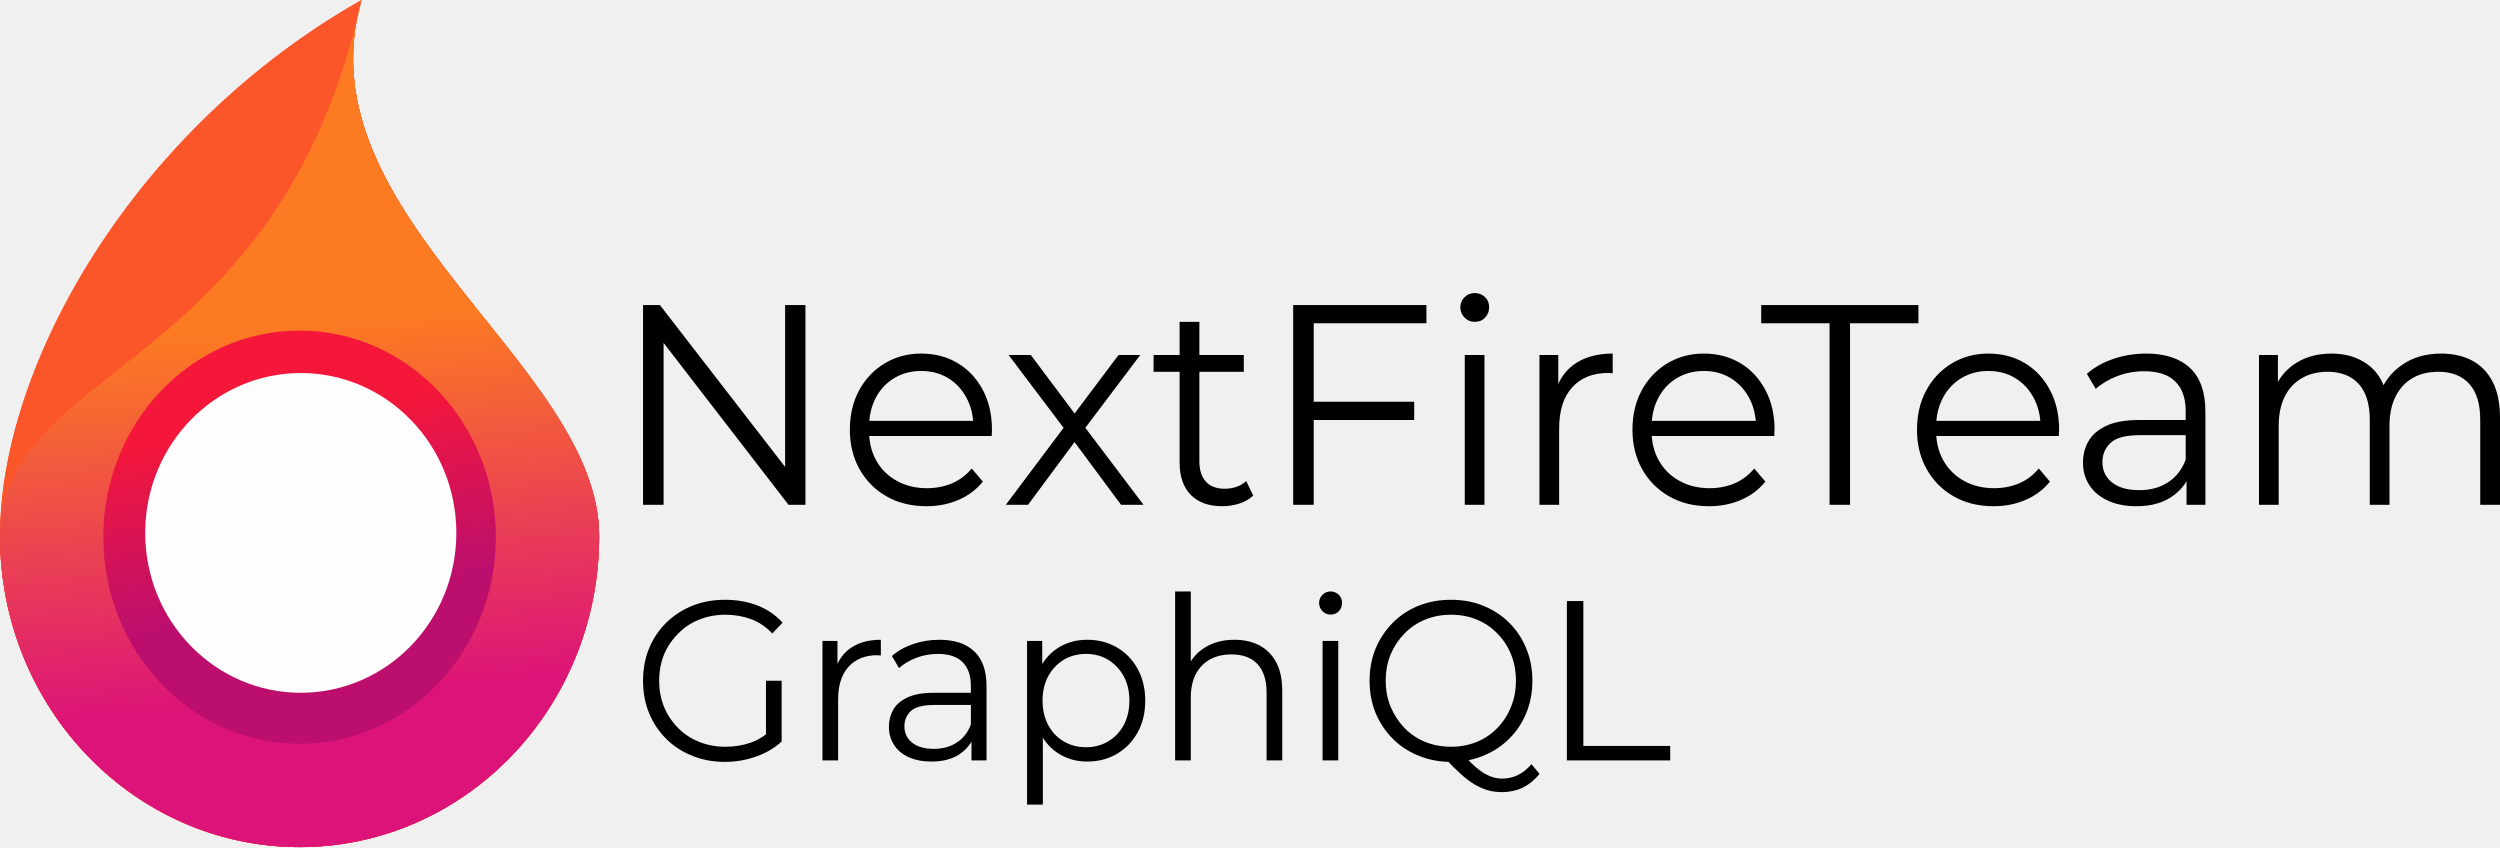
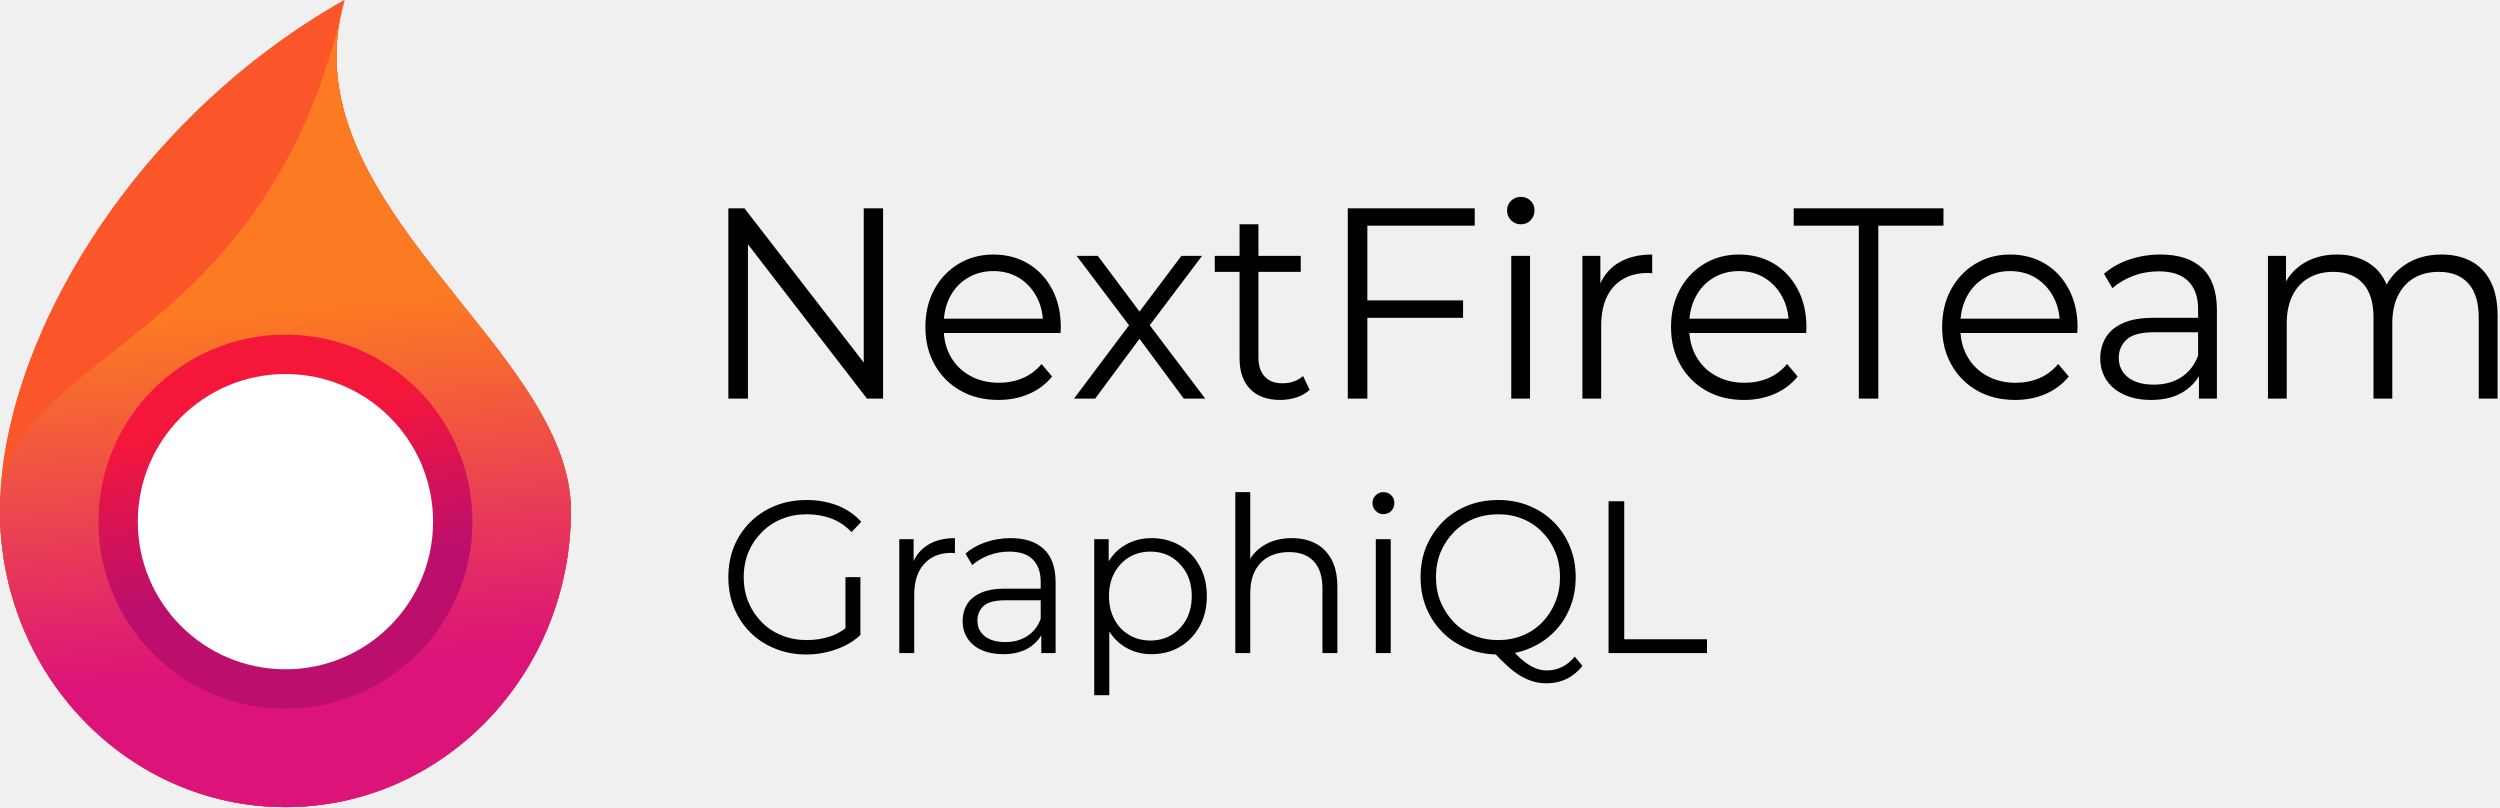
- <svg xmlns="http://www.w3.org/2000/svg" width="121" height="41" viewBox="0 0 121 41" fill="none">
-   <g clip-path="url(#clip0_209_48)">
-     <path d="M35.074 36.875C34.502 36.875 33.977 36.775 33.497 36.576C33.012 36.382 32.593 36.109 32.241 35.757C31.888 35.406 31.613 34.991 31.414 34.514C31.22 34.036 31.123 33.514 31.123 32.948C31.123 32.381 31.22 31.859 31.414 31.382C31.613 30.904 31.891 30.49 32.248 30.138C32.606 29.787 33.024 29.514 33.504 29.32C33.989 29.126 34.518 29.029 35.089 29.029C35.661 29.029 36.184 29.121 36.659 29.304C37.134 29.488 37.54 29.766 37.877 30.138L37.379 30.658C37.068 30.332 36.723 30.102 36.345 29.965C35.962 29.824 35.554 29.753 35.12 29.753C34.656 29.753 34.229 29.831 33.841 29.989C33.448 30.146 33.109 30.372 32.823 30.666C32.532 30.954 32.304 31.29 32.141 31.673C31.983 32.061 31.904 32.486 31.904 32.948C31.904 33.404 31.983 33.827 32.141 34.215C32.304 34.603 32.532 34.944 32.823 35.238C33.109 35.526 33.448 35.749 33.841 35.907C34.229 36.064 34.653 36.143 35.112 36.143C35.541 36.143 35.947 36.077 36.33 35.946C36.708 35.815 37.057 35.592 37.379 35.277L37.831 35.891C37.474 36.216 37.055 36.46 36.575 36.623C36.1 36.791 35.6 36.875 35.074 36.875ZM37.831 35.891L37.073 35.789V32.948H37.831V35.891ZM40.565 36.804H39.807V31.02H40.534V32.594L40.458 32.318C40.616 31.878 40.881 31.542 41.254 31.311C41.627 31.08 42.086 30.965 42.633 30.965V31.728C42.607 31.728 42.579 31.725 42.548 31.72C42.523 31.715 42.495 31.712 42.464 31.712C41.872 31.712 41.407 31.899 41.07 32.271C40.733 32.644 40.565 33.171 40.565 33.853V36.804ZM47.748 36.804H47.02V35.529L46.99 35.317V33.184C46.99 32.691 46.855 32.31 46.584 32.043C46.319 31.78 45.92 31.649 45.389 31.649C45.027 31.649 44.68 31.712 44.348 31.838C44.021 31.964 43.743 32.129 43.513 32.334L43.169 31.752C43.455 31.5 43.799 31.306 44.202 31.169C44.601 31.033 45.022 30.965 45.466 30.965C46.196 30.965 46.758 31.151 47.151 31.523C47.549 31.896 47.748 32.46 47.748 33.215V36.804ZM45.083 36.859C44.659 36.859 44.292 36.788 43.98 36.647C43.669 36.505 43.431 36.306 43.268 36.048C43.105 35.797 43.023 35.505 43.023 35.175C43.023 34.876 43.092 34.603 43.23 34.356C43.368 34.11 43.597 33.91 43.919 33.758C44.236 33.606 44.662 33.53 45.198 33.53H47.135V34.12H45.221C44.675 34.12 44.297 34.218 44.087 34.412C43.878 34.611 43.774 34.858 43.774 35.151C43.774 35.482 43.899 35.747 44.149 35.946C44.399 36.145 44.749 36.245 45.198 36.245C45.627 36.245 45.997 36.143 46.308 35.938C46.62 35.739 46.847 35.448 46.99 35.065L47.158 35.608C47.015 35.986 46.768 36.29 46.416 36.521C46.063 36.746 45.619 36.859 45.083 36.859ZM52.618 36.859C52.133 36.859 51.694 36.744 51.301 36.513C50.908 36.282 50.594 35.949 50.359 35.513C50.13 35.073 50.015 34.538 50.015 33.908C50.015 33.278 50.127 32.743 50.352 32.303C50.581 31.867 50.893 31.537 51.286 31.311C51.679 31.08 52.123 30.965 52.618 30.965C53.154 30.965 53.634 31.088 54.058 31.335C54.482 31.581 54.816 31.927 55.061 32.373C55.306 32.814 55.429 33.326 55.429 33.908C55.429 34.495 55.306 35.01 55.061 35.45C54.816 35.891 54.482 36.237 54.058 36.489C53.634 36.736 53.154 36.859 52.618 36.859ZM50.474 38.944H49.709V31.02H50.444V32.759L50.367 33.916L50.474 35.088V38.944ZM52.565 36.166C52.963 36.166 53.321 36.072 53.637 35.883C53.948 35.7 54.199 35.437 54.388 35.096C54.571 34.75 54.663 34.354 54.663 33.908C54.663 33.462 54.571 33.069 54.388 32.727C54.199 32.392 53.948 32.127 53.637 31.933C53.321 31.744 52.963 31.649 52.565 31.649C52.162 31.649 51.802 31.744 51.485 31.933C51.169 32.127 50.918 32.392 50.735 32.727C50.551 33.069 50.459 33.462 50.459 33.908C50.459 34.354 50.551 34.75 50.735 35.096C50.918 35.437 51.169 35.7 51.485 35.883C51.802 36.072 52.162 36.166 52.565 36.166ZM59.748 30.965C60.202 30.965 60.603 31.054 60.95 31.232C61.297 31.416 61.571 31.691 61.77 32.059C61.964 32.426 62.061 32.888 62.061 33.444V36.804H61.303V33.522C61.303 32.914 61.154 32.452 60.858 32.137C60.562 31.828 60.146 31.673 59.61 31.673C59.207 31.673 58.857 31.754 58.561 31.917C58.265 32.085 58.035 32.324 57.872 32.633C57.714 32.948 57.634 33.326 57.634 33.766V36.804H56.876V28.627H57.634V32.609L57.481 32.31C57.66 31.891 57.946 31.563 58.339 31.327C58.732 31.085 59.202 30.965 59.748 30.965ZM64.772 36.804H64.013V31.02H64.772V36.804ZM64.396 29.745C64.243 29.745 64.113 29.69 64.006 29.58C63.899 29.47 63.845 29.336 63.845 29.178C63.845 29.026 63.899 28.898 64.006 28.793C64.113 28.683 64.243 28.627 64.396 28.627C64.555 28.627 64.687 28.68 64.795 28.785C64.902 28.89 64.955 29.018 64.955 29.17C64.955 29.333 64.904 29.47 64.802 29.58C64.7 29.69 64.565 29.745 64.396 29.745ZM70.232 36.875C69.665 36.875 69.142 36.775 68.662 36.576C68.177 36.382 67.758 36.106 67.406 35.749C67.054 35.398 66.778 34.983 66.579 34.506C66.385 34.034 66.288 33.514 66.288 32.948C66.288 32.381 66.385 31.862 66.579 31.39C66.778 30.918 67.054 30.503 67.406 30.146C67.758 29.79 68.174 29.514 68.654 29.32C69.134 29.126 69.66 29.029 70.232 29.029C70.798 29.029 71.319 29.126 71.794 29.32C72.274 29.514 72.69 29.787 73.042 30.138C73.4 30.49 73.675 30.904 73.869 31.382C74.068 31.859 74.168 32.381 74.168 32.948C74.168 33.514 74.068 34.036 73.869 34.514C73.675 34.991 73.4 35.406 73.042 35.757C72.69 36.109 72.274 36.382 71.794 36.576C71.319 36.775 70.798 36.875 70.232 36.875ZM72.69 38.339C72.46 38.339 72.238 38.31 72.024 38.252C71.809 38.189 71.592 38.094 71.373 37.969C71.153 37.837 70.931 37.67 70.707 37.465C70.477 37.26 70.227 37.011 69.956 36.717L70.821 36.497C71.041 36.77 71.258 36.993 71.472 37.166C71.682 37.344 71.888 37.475 72.093 37.559C72.297 37.643 72.499 37.685 72.698 37.685C73.254 37.685 73.729 37.452 74.122 36.985L74.513 37.457C74.038 38.045 73.43 38.339 72.69 38.339ZM70.232 36.143C70.681 36.143 71.097 36.064 71.48 35.907C71.863 35.749 72.195 35.524 72.475 35.23C72.761 34.936 72.981 34.595 73.134 34.207C73.292 33.824 73.371 33.404 73.371 32.948C73.371 32.486 73.292 32.061 73.134 31.673C72.981 31.29 72.761 30.954 72.475 30.666C72.195 30.372 71.863 30.146 71.48 29.989C71.097 29.831 70.681 29.753 70.232 29.753C69.782 29.753 69.364 29.831 68.976 29.989C68.593 30.146 68.258 30.372 67.973 30.666C67.692 30.954 67.47 31.29 67.306 31.673C67.148 32.061 67.069 32.486 67.069 32.948C67.069 33.404 67.148 33.824 67.306 34.207C67.47 34.595 67.692 34.936 67.973 35.23C68.258 35.524 68.593 35.749 68.976 35.907C69.364 36.064 69.782 36.143 70.232 36.143ZM80.838 36.804H75.837V29.092H76.634V36.103H80.838V36.804Z" fill="black" />
+ <svg xmlns="http://www.w3.org/2000/svg" width="127" height="41" viewBox="0 0 127 41" fill="none">
+   <g clip-path="url(#clip0_101_2)">
+     <path d="M40.952 33.247C40.38 33.247 39.854 33.148 39.374 32.948C38.889 32.754 38.47 32.481 38.118 32.13C37.766 31.778 37.49 31.364 37.291 30.887C37.097 30.409 37 29.887 37 29.32C37 28.754 37.097 28.232 37.291 27.754C37.49 27.277 37.768 26.863 38.126 26.511C38.483 26.16 38.902 25.887 39.382 25.693C39.867 25.498 40.395 25.401 40.967 25.401C41.539 25.401 42.062 25.493 42.537 25.677C43.011 25.86 43.417 26.139 43.754 26.511L43.257 27.03C42.945 26.705 42.6 26.474 42.223 26.338C41.84 26.196 41.431 26.125 40.998 26.125C40.533 26.125 40.107 26.204 39.719 26.361C39.325 26.519 38.986 26.744 38.7 27.038C38.409 27.327 38.182 27.663 38.019 28.046C37.86 28.434 37.781 28.859 37.781 29.32C37.781 29.777 37.86 30.199 38.019 30.587C38.182 30.976 38.409 31.317 38.7 31.61C38.986 31.899 39.325 32.122 39.719 32.279C40.107 32.437 40.53 32.516 40.99 32.516C41.419 32.516 41.825 32.45 42.207 32.319C42.585 32.188 42.935 31.965 43.257 31.65L43.708 32.264C43.351 32.589 42.932 32.833 42.453 32.995C41.978 33.163 41.477 33.247 40.952 33.247ZM43.708 32.264L42.95 32.161V29.32H43.708V32.264ZM46.442 33.176H45.684V27.392H46.412V28.966L46.335 28.691C46.493 28.25 46.759 27.914 47.132 27.684C47.504 27.453 47.964 27.337 48.51 27.337V28.101C48.484 28.101 48.456 28.098 48.426 28.093C48.4 28.087 48.372 28.085 48.341 28.085C47.749 28.085 47.285 28.271 46.948 28.644C46.611 29.016 46.442 29.543 46.442 30.225V33.176ZM53.625 33.176H52.898V31.902L52.867 31.689V29.556C52.867 29.063 52.732 28.683 52.461 28.415C52.196 28.153 51.798 28.022 51.267 28.022C50.904 28.022 50.557 28.085 50.225 28.211C49.899 28.337 49.62 28.502 49.391 28.707L49.046 28.124C49.332 27.872 49.676 27.678 50.08 27.542C50.478 27.405 50.899 27.337 51.343 27.337C52.073 27.337 52.635 27.524 53.028 27.896C53.426 28.268 53.625 28.832 53.625 29.588V33.176ZM50.961 33.232C50.537 33.232 50.169 33.161 49.858 33.019C49.546 32.877 49.309 32.678 49.145 32.421C48.982 32.169 48.901 31.878 48.901 31.547C48.901 31.248 48.969 30.976 49.107 30.729C49.245 30.483 49.475 30.283 49.797 30.131C50.113 29.979 50.539 29.903 51.075 29.903H53.013V30.493H51.098C50.552 30.493 50.174 30.59 49.965 30.784C49.756 30.983 49.651 31.23 49.651 31.524C49.651 31.854 49.776 32.119 50.026 32.319C50.276 32.518 50.626 32.618 51.075 32.618C51.504 32.618 51.874 32.516 52.186 32.311C52.497 32.111 52.724 31.82 52.867 31.437L53.036 31.98C52.893 32.358 52.645 32.662 52.293 32.893C51.941 33.119 51.496 33.232 50.961 33.232ZM58.496 33.232C58.011 33.232 57.572 33.116 57.179 32.885C56.786 32.654 56.472 32.321 56.237 31.886C56.007 31.445 55.892 30.91 55.892 30.28C55.892 29.651 56.005 29.116 56.229 28.675C56.459 28.24 56.77 27.909 57.163 27.684C57.556 27.453 58.001 27.337 58.496 27.337C59.032 27.337 59.512 27.461 59.936 27.707C60.359 27.954 60.694 28.3 60.939 28.746C61.184 29.187 61.306 29.698 61.306 30.28C61.306 30.868 61.184 31.382 60.939 31.823C60.694 32.264 60.359 32.61 59.936 32.862C59.512 33.108 59.032 33.232 58.496 33.232ZM56.352 35.317H55.586V27.392H56.321V29.132L56.244 30.288L56.352 31.461V35.317ZM58.442 32.539C58.84 32.539 59.198 32.445 59.514 32.256C59.826 32.072 60.076 31.81 60.265 31.469C60.449 31.123 60.541 30.727 60.541 30.28C60.541 29.835 60.449 29.441 60.265 29.1C60.076 28.764 59.826 28.499 59.514 28.305C59.198 28.116 58.84 28.022 58.442 28.022C58.039 28.022 57.679 28.116 57.362 28.305C57.046 28.499 56.796 28.764 56.612 29.1C56.428 29.441 56.336 29.835 56.336 30.28C56.336 30.727 56.428 31.123 56.612 31.469C56.796 31.81 57.046 32.072 57.362 32.256C57.679 32.445 58.039 32.539 58.442 32.539ZM65.625 27.337C66.08 27.337 66.481 27.427 66.828 27.605C67.175 27.788 67.448 28.064 67.647 28.431C67.841 28.798 67.938 29.26 67.938 29.816V33.176H67.18V29.895C67.18 29.286 67.032 28.825 66.736 28.51C66.44 28.2 66.024 28.046 65.488 28.046C65.084 28.046 64.735 28.127 64.438 28.29C64.142 28.457 63.913 28.696 63.749 29.006C63.591 29.32 63.512 29.698 63.512 30.139V33.176H62.754V25H63.512V28.982L63.359 28.683C63.537 28.263 63.823 27.935 64.216 27.699C64.609 27.458 65.079 27.337 65.625 27.337ZM70.649 33.176H69.891V27.392H70.649V33.176ZM70.274 26.117C70.121 26.117 69.99 26.062 69.883 25.952C69.776 25.842 69.722 25.708 69.722 25.551C69.722 25.399 69.776 25.27 69.883 25.165C69.99 25.055 70.121 25 70.274 25C70.432 25 70.565 25.052 70.672 25.157C70.779 25.262 70.833 25.391 70.833 25.543C70.833 25.706 70.782 25.842 70.68 25.952C70.578 26.062 70.442 26.117 70.274 26.117ZM76.109 33.247C75.543 33.247 75.019 33.148 74.539 32.948C74.054 32.754 73.636 32.479 73.283 32.122C72.931 31.77 72.655 31.356 72.456 30.879C72.262 30.406 72.165 29.887 72.165 29.32C72.165 28.754 72.262 28.234 72.456 27.762C72.655 27.29 72.931 26.876 73.283 26.519C73.636 26.162 74.052 25.887 74.532 25.693C75.011 25.498 75.537 25.401 76.109 25.401C76.676 25.401 77.197 25.498 77.671 25.693C78.151 25.887 78.567 26.16 78.92 26.511C79.277 26.863 79.553 27.277 79.747 27.754C79.946 28.232 80.045 28.754 80.045 29.32C80.045 29.887 79.946 30.409 79.747 30.887C79.553 31.364 79.277 31.778 78.92 32.13C78.567 32.481 78.151 32.754 77.671 32.948C77.197 33.148 76.676 33.247 76.109 33.247ZM78.567 34.711C78.338 34.711 78.115 34.682 77.901 34.624C77.687 34.562 77.47 34.467 77.25 34.341C77.031 34.21 76.809 34.042 76.584 33.838C76.354 33.633 76.104 33.384 75.834 33.09L76.699 32.87C76.918 33.142 77.135 33.365 77.35 33.538C77.559 33.717 77.766 33.848 77.97 33.932C78.174 34.016 78.376 34.058 78.575 34.058C79.132 34.058 79.606 33.825 79.999 33.358L80.39 33.83C79.915 34.417 79.308 34.711 78.567 34.711ZM76.109 32.516C76.558 32.516 76.975 32.437 77.357 32.279C77.74 32.122 78.072 31.896 78.353 31.603C78.639 31.309 78.858 30.968 79.011 30.58C79.17 30.197 79.249 29.777 79.249 29.32C79.249 28.859 79.17 28.434 79.011 28.046C78.858 27.663 78.639 27.327 78.353 27.038C78.072 26.744 77.74 26.519 77.357 26.361C76.975 26.204 76.558 26.125 76.109 26.125C75.66 26.125 75.241 26.204 74.853 26.361C74.47 26.519 74.136 26.744 73.85 27.038C73.569 27.327 73.347 27.663 73.184 28.046C73.025 28.434 72.946 28.859 72.946 29.32C72.946 29.777 73.025 30.197 73.184 30.58C73.347 30.968 73.569 31.309 73.85 31.603C74.136 31.896 74.47 32.122 74.853 32.279C75.241 32.437 75.66 32.516 76.109 32.516ZM86.715 33.176H81.715V25.464H82.511V32.476H86.715V33.176Z" fill="black" />
+     <path d="M37.995 20.248H37V10.582H37.819L44.31 18.975H43.878V10.582H44.86V20.248H44.042L37.563 11.851H37.995V20.248ZM50.718 20.317C49.984 20.317 49.339 20.157 48.782 19.838C48.228 19.522 47.794 19.084 47.48 18.526C47.167 17.971 47.01 17.334 47.01 16.615C47.01 15.896 47.16 15.26 47.459 14.708C47.759 14.155 48.17 13.721 48.694 13.404C49.22 13.088 49.809 12.93 50.462 12.93C51.125 12.93 51.714 13.084 52.229 13.392C52.745 13.699 53.15 14.132 53.447 14.69C53.741 15.245 53.888 15.887 53.888 16.615C53.888 16.661 53.887 16.71 53.884 16.762C53.878 16.81 53.875 16.862 53.875 16.917H47.737V16.188H53.363L52.989 16.477C52.989 15.953 52.879 15.486 52.658 15.074C52.439 14.666 52.143 14.347 51.768 14.116C51.39 13.886 50.954 13.771 50.462 13.771C49.977 13.771 49.544 13.886 49.16 14.116C48.774 14.347 48.473 14.669 48.257 15.083C48.044 15.497 47.938 15.97 47.938 16.503V16.658C47.938 17.21 48.056 17.695 48.291 18.112C48.529 18.532 48.861 18.858 49.286 19.091C49.712 19.327 50.197 19.445 50.743 19.445C51.174 19.445 51.576 19.368 51.948 19.212C52.32 19.054 52.641 18.814 52.91 18.492L53.447 19.126C53.134 19.514 52.742 19.809 52.271 20.011C51.801 20.215 51.283 20.317 50.718 20.317ZM55.635 20.248H54.56L57.545 16.27L57.528 16.753L54.694 12.999H55.769L58.095 16.106L57.692 16.088L60.014 12.999H61.064L58.2 16.796L58.217 16.27L61.224 20.248H60.136L57.68 16.934L58.053 16.986L55.635 20.248ZM65.04 20.317C64.377 20.317 63.866 20.133 63.508 19.765C63.149 19.396 62.97 18.876 62.97 18.203V11.394H63.928V18.147C63.928 18.569 64.032 18.896 64.243 19.126C64.452 19.356 64.755 19.471 65.149 19.471C65.569 19.471 65.918 19.348 66.195 19.1L66.531 19.803C66.343 19.979 66.118 20.108 65.855 20.192C65.589 20.275 65.317 20.317 65.04 20.317ZM66.077 13.81H61.711V12.999H66.077V13.81ZM69.353 16.144V15.26H74.324V16.144H69.353ZM69.462 11.463V20.248H68.467V10.582H74.916V11.463H69.462ZM77.725 20.248H76.772V12.999H77.725V20.248ZM77.255 11.394C77.059 11.394 76.894 11.325 76.759 11.187C76.625 11.049 76.558 10.883 76.558 10.69C76.558 10.498 76.625 10.335 76.759 10.203C76.894 10.068 77.059 10 77.255 10C77.451 10 77.616 10.065 77.75 10.194C77.885 10.324 77.952 10.485 77.952 10.677C77.952 10.879 77.888 11.049 77.759 11.187C77.63 11.325 77.462 11.394 77.255 11.394ZM81.34 20.248H80.387V12.999H81.298V14.971L81.206 14.626C81.402 14.073 81.734 13.652 82.201 13.361C82.666 13.074 83.243 12.93 83.931 12.93V13.879C83.897 13.879 83.862 13.878 83.826 13.875C83.79 13.869 83.753 13.866 83.717 13.866C82.975 13.866 82.393 14.099 81.97 14.565C81.55 15.028 81.34 15.688 81.34 16.546V20.248ZM88.596 20.317C87.86 20.317 87.215 20.157 86.66 19.838C86.106 19.522 85.672 19.084 85.359 18.526C85.045 17.971 84.888 17.334 84.888 16.615C84.888 15.896 85.038 15.26 85.338 14.708C85.637 14.155 86.049 13.721 86.572 13.404C87.096 13.088 87.685 12.93 88.34 12.93C89.003 12.93 89.593 13.084 90.108 13.392C90.623 13.699 91.027 14.132 91.321 14.69C91.618 15.245 91.766 15.887 91.766 16.615C91.766 16.661 91.763 16.71 91.758 16.762C91.755 16.81 91.754 16.862 91.754 16.917H85.611V16.188H91.241L90.868 16.477C90.868 15.953 90.757 15.486 90.536 15.074C90.318 14.666 90.019 14.347 89.642 14.116C89.266 13.886 88.833 13.771 88.34 13.771C87.856 13.771 87.422 13.886 87.038 14.116C86.652 14.347 86.351 14.669 86.135 15.083C85.92 15.497 85.812 15.97 85.812 16.503V16.658C85.812 17.21 85.931 17.695 86.169 18.112C86.407 18.532 86.739 18.858 87.164 19.091C87.59 19.327 88.075 19.445 88.621 19.445C89.052 19.445 89.454 19.368 89.826 19.212C90.196 19.054 90.515 18.814 90.784 18.492L91.321 19.126C91.008 19.514 90.616 19.809 90.145 20.011C89.675 20.215 89.159 20.317 88.596 20.317ZM95.419 20.248H94.428V11.463H91.12V10.582H98.728V11.463H95.419V20.248ZM102.368 20.317C101.632 20.317 100.987 20.157 100.433 19.838C99.879 19.522 99.445 19.084 99.131 18.526C98.818 17.971 98.661 17.334 98.661 16.615C98.661 15.896 98.811 15.26 99.11 14.708C99.41 14.155 99.821 13.721 100.345 13.404C100.868 13.088 101.457 12.93 102.112 12.93C102.776 12.93 103.365 13.084 103.88 13.392C104.395 13.699 104.8 14.132 105.094 14.69C105.39 15.245 105.539 15.887 105.539 16.615C105.539 16.661 105.536 16.71 105.53 16.762C105.527 16.81 105.526 16.862 105.526 16.917H99.383V16.188H105.014L104.64 16.477C104.64 15.953 104.53 15.486 104.308 15.074C104.09 14.666 103.792 14.347 103.414 14.116C103.039 13.886 102.605 13.771 102.112 13.771C101.628 13.771 101.194 13.886 100.811 14.116C100.424 14.347 100.123 14.669 99.908 15.083C99.692 15.497 99.585 15.97 99.585 16.503V16.658C99.585 17.21 99.704 17.695 99.942 18.112C100.179 18.532 100.511 18.858 100.937 19.091C101.362 19.327 101.848 19.445 102.394 19.445C102.825 19.445 103.226 19.368 103.599 19.212C103.968 19.054 104.287 18.814 104.556 18.492L105.094 19.126C104.78 19.514 104.388 19.809 103.918 20.011C103.448 20.215 102.931 20.317 102.368 20.317ZM112.618 20.248H111.706V18.643L111.664 18.384V15.704C111.664 15.086 111.496 14.611 111.161 14.28C110.825 13.95 110.325 13.784 109.662 13.784C109.205 13.784 108.771 13.862 108.36 14.017C107.948 14.175 107.598 14.383 107.31 14.639L106.882 13.909C107.24 13.596 107.67 13.354 108.171 13.184C108.672 13.015 109.201 12.93 109.758 12.93C110.671 12.93 111.376 13.161 111.874 13.624C112.37 14.091 112.618 14.797 112.618 15.743V20.248ZM109.275 20.317C108.746 20.317 108.287 20.226 107.898 20.045C107.506 19.867 107.208 19.618 107.004 19.299C106.796 18.982 106.693 18.617 106.693 18.203C106.693 17.826 106.781 17.483 106.957 17.176C107.131 16.865 107.417 16.616 107.814 16.429C108.214 16.239 108.75 16.144 109.422 16.144H111.853V16.878H109.447C108.767 16.878 108.295 17.002 108.032 17.249C107.766 17.499 107.633 17.809 107.633 18.177C107.633 18.591 107.79 18.922 108.104 19.169C108.417 19.417 108.857 19.54 109.422 19.54C109.96 19.54 110.423 19.414 110.812 19.161C111.201 18.907 111.485 18.542 111.664 18.065L111.879 18.742C111.699 19.22 111.389 19.601 110.946 19.886C110.504 20.173 109.947 20.317 109.275 20.317ZM124.026 12.93C124.6 12.93 125.099 13.042 125.525 13.266C125.95 13.491 126.282 13.833 126.52 14.293C126.758 14.754 126.877 15.335 126.877 16.037V20.248H125.92V16.131C125.92 15.366 125.743 14.788 125.391 14.397C125.038 14.006 124.538 13.81 123.892 13.81C123.407 13.81 122.989 13.914 122.636 14.121C122.283 14.328 122.01 14.627 121.817 15.018C121.624 15.409 121.528 15.881 121.528 16.433V20.248H120.574V16.131C120.574 15.366 120.395 14.788 120.037 14.397C119.679 14.006 119.176 13.81 118.53 13.81C118.057 13.81 117.641 13.914 117.283 14.121C116.924 14.328 116.648 14.627 116.455 15.018C116.262 15.409 116.166 15.881 116.166 16.433V20.248H115.212V12.999H116.128V14.958L115.977 14.613C116.192 14.089 116.539 13.678 117.018 13.379C117.499 13.079 118.066 12.93 118.719 12.93C119.41 12.93 119.996 13.107 120.478 13.46C120.962 13.814 121.276 14.345 121.418 15.053L121.045 14.902C121.249 14.312 121.614 13.836 122.141 13.473C122.664 13.111 123.293 12.93 124.026 12.93Z" fill="black" />
+     <path d="M29 25.949C29 34.262 22.508 41 14.5 41C6.492 41 0 34.262 0 25.949C0 17.637 6.5 6.228 17.5 0C14.5 10.38 29 17.637 29 25.949Z" fill="#FB552A" />
+     <path d="M29 25.949C29 34.262 22.508 41 14.5 41C6.492 41 0 34.262 0 25.949C0 17.637 13.5 18.165 17.5 0C14.5 10.38 29 17.637 29 25.949Z" fill="url(#paint0_linear_101_2)" />
+     <path d="M29 25.949C29 34.262 22.508 41 14.5 41C6.492 41 0 34.262 0 25.949C0 17.637 6.5 6.228 17.5 0C14.5 10.38 29 17.637 29 25.949Z" fill="#FB552A" />
+     <path d="M29 25.949C29 34.262 22.508 41 14.5 41C6.492 41 0 34.262 0 25.949C0 17.637 13.5 18.165 17.5 0C14.5 10.38 29 17.637 29 25.949Z" fill="url(#paint1_linear_101_2)" />
+     <path d="M24 26.5C24 31.747 19.747 36 14.5 36C9.253 36 5 31.747 5 26.5C5 21.253 9.253 17 14.5 17C19.747 17 24 21.253 24 26.5Z" fill="url(#paint2_linear_101_2)" />
+     <circle cx="14.5" cy="26.5" r="7.5" fill="white" />
  </g>
-   <g clip-path="url(#clip1_209_48)">
-     <path d="M32.118 24.432H31.123V14.766H31.941L38.433 23.159H38V14.766H38.983V24.432H38.164L31.685 16.035H32.118V24.432ZM44.84 24.501C44.107 24.501 43.462 24.341 42.905 24.022C42.35 23.705 41.917 23.268 41.603 22.71C41.29 22.155 41.133 21.518 41.133 20.799C41.133 20.079 41.283 19.444 41.582 18.891C41.882 18.339 42.293 17.905 42.817 17.588C43.343 17.272 43.932 17.113 44.584 17.113C45.248 17.113 45.837 17.267 46.352 17.575C46.867 17.883 47.273 18.316 47.57 18.874C47.864 19.429 48.011 20.071 48.011 20.799C48.011 20.845 48.009 20.893 48.006 20.945C48.001 20.994 47.998 21.046 47.998 21.101H41.859V20.371H47.486L47.112 20.66C47.112 20.137 47.002 19.669 46.78 19.258C46.562 18.849 46.265 18.53 45.89 18.3C45.512 18.07 45.077 17.955 44.584 17.955C44.1 17.955 43.666 18.07 43.283 18.3C42.896 18.53 42.595 18.852 42.38 19.267C42.167 19.681 42.061 20.154 42.061 20.686V20.842C42.061 21.394 42.178 21.879 42.413 22.296C42.651 22.716 42.983 23.042 43.409 23.275C43.834 23.511 44.32 23.629 44.866 23.629C45.297 23.629 45.698 23.551 46.071 23.396C46.443 23.238 46.764 22.998 47.032 22.675L47.57 23.31C47.256 23.698 46.864 23.993 46.394 24.194C45.924 24.398 45.406 24.501 44.84 24.501ZM49.757 24.432H48.682L51.668 20.453L51.651 20.936L48.817 17.183H49.892L52.218 20.289L51.815 20.272L54.137 17.183H55.187L52.323 20.98L52.34 20.453L55.346 24.432H54.259L51.802 21.118L52.176 21.169L49.757 24.432ZM59.163 24.501C58.499 24.501 57.989 24.317 57.63 23.948C57.272 23.58 57.093 23.059 57.093 22.386V15.577H58.05V22.33C58.05 22.753 58.155 23.08 58.365 23.31C58.575 23.54 58.877 23.655 59.272 23.655C59.692 23.655 60.04 23.531 60.318 23.284L60.654 23.987C60.466 24.163 60.241 24.292 59.977 24.375C59.712 24.459 59.44 24.501 59.163 24.501ZM60.2 17.994H55.833V17.183H60.2V17.994ZM63.475 20.328V19.444H68.447V20.328H63.475ZM63.584 15.646V24.432H62.589V14.766H69.039V15.646H63.584ZM71.848 24.432H70.895V17.183H71.848V24.432ZM71.377 15.577C71.181 15.577 71.016 15.508 70.882 15.37C70.748 15.232 70.68 15.067 70.68 14.874C70.68 14.681 70.748 14.519 70.882 14.386C71.016 14.251 71.181 14.184 71.377 14.184C71.573 14.184 71.739 14.248 71.873 14.378C72.007 14.507 72.075 14.668 72.075 14.861C72.075 15.062 72.01 15.232 71.881 15.37C71.753 15.508 71.585 15.577 71.377 15.577ZM75.463 24.432H74.51V17.183H75.421V19.154L75.329 18.809C75.525 18.257 75.856 17.835 76.324 17.545C76.788 17.257 77.365 17.113 78.054 17.113V18.063C78.02 18.063 77.985 18.061 77.949 18.058C77.912 18.053 77.876 18.05 77.84 18.05C77.098 18.05 76.516 18.283 76.093 18.749C75.673 19.212 75.463 19.872 75.463 20.729V24.432ZM82.719 24.501C81.983 24.501 81.337 24.341 80.783 24.022C80.229 23.705 79.795 23.268 79.481 22.71C79.168 22.155 79.011 21.518 79.011 20.799C79.011 20.079 79.161 19.444 79.46 18.891C79.76 18.339 80.171 17.905 80.695 17.588C81.218 17.272 81.808 17.113 82.463 17.113C83.126 17.113 83.715 17.267 84.23 17.575C84.745 17.883 85.15 18.316 85.444 18.874C85.74 19.429 85.889 20.071 85.889 20.799C85.889 20.845 85.886 20.893 85.88 20.945C85.878 20.994 85.876 21.046 85.876 21.101H79.733V20.371H85.364L84.99 20.66C84.99 20.137 84.88 19.669 84.659 19.258C84.44 18.849 84.142 18.53 83.764 18.3C83.389 18.07 82.955 17.955 82.463 17.955C81.978 17.955 81.544 18.07 81.161 18.3C80.775 18.53 80.474 18.852 80.258 19.267C80.043 19.681 79.935 20.154 79.935 20.686V20.842C79.935 21.394 80.054 21.879 80.292 22.296C80.53 22.716 80.861 23.042 81.287 23.275C81.712 23.511 82.198 23.629 82.744 23.629C83.175 23.629 83.577 23.551 83.949 23.396C84.318 23.238 84.638 22.998 84.906 22.675L85.444 23.31C85.13 23.698 84.738 23.993 84.268 24.194C83.798 24.398 83.281 24.501 82.719 24.501ZM89.542 24.432H88.551V15.646H85.242V14.766H92.851V15.646H89.542V24.432ZM96.491 24.501C95.755 24.501 95.11 24.341 94.555 24.022C94.001 23.705 93.567 23.268 93.254 22.71C92.94 22.155 92.783 21.518 92.783 20.799C92.783 20.079 92.933 19.444 93.233 18.891C93.532 18.339 93.944 17.905 94.467 17.588C94.991 17.272 95.58 17.113 96.235 17.113C96.898 17.113 97.488 17.267 98.003 17.575C98.518 17.883 98.922 18.316 99.216 18.874C99.513 19.429 99.661 20.071 99.661 20.799C99.661 20.845 99.658 20.893 99.653 20.945C99.65 20.994 99.649 21.046 99.649 21.101H93.506V20.371H99.136L98.763 20.66C98.763 20.137 98.652 19.669 98.431 19.258C98.213 18.849 97.915 18.53 97.537 18.3C97.162 18.07 96.728 17.955 96.235 17.955C95.751 17.955 95.317 18.07 94.933 18.3C94.547 18.53 94.246 18.852 94.031 19.267C93.815 19.681 93.707 20.154 93.707 20.686V20.842C93.707 21.394 93.826 21.879 94.064 22.296C94.302 22.716 94.634 23.042 95.059 23.275C95.485 23.511 95.97 23.629 96.516 23.629C96.947 23.629 97.349 23.551 97.721 23.396C98.091 23.238 98.41 22.998 98.679 22.675L99.216 23.31C98.903 23.698 98.511 23.993 98.04 24.194C97.57 24.398 97.054 24.501 96.491 24.501ZM106.741 24.432H105.829V22.826L105.787 22.568V19.888C105.787 19.27 105.619 18.795 105.284 18.464C104.948 18.133 104.448 17.968 103.785 17.968C103.328 17.968 102.894 18.046 102.483 18.201C102.071 18.359 101.721 18.566 101.433 18.822L101.005 18.093C101.363 17.779 101.793 17.538 102.294 17.368C102.795 17.198 103.324 17.113 103.881 17.113C104.794 17.113 105.499 17.345 105.997 17.808C106.493 18.274 106.741 18.98 106.741 19.927V24.432ZM103.398 24.501C102.869 24.501 102.41 24.41 102.021 24.229C101.629 24.05 101.331 23.802 101.127 23.482C100.919 23.166 100.816 22.801 100.816 22.386C100.816 22.009 100.904 21.667 101.08 21.359C101.254 21.049 101.54 20.8 101.937 20.613C102.337 20.423 102.873 20.328 103.545 20.328H105.976V21.062H103.57C102.89 21.062 102.418 21.185 102.155 21.433C101.889 21.683 101.756 21.992 101.756 22.36C101.756 22.775 101.913 23.105 102.227 23.353C102.54 23.6 102.98 23.724 103.545 23.724C104.083 23.724 104.546 23.597 104.935 23.344C105.324 23.091 105.608 22.726 105.787 22.248L106.002 22.926C105.822 23.403 105.512 23.784 105.069 24.069C104.627 24.357 104.07 24.501 103.398 24.501ZM118.149 17.113C118.723 17.113 119.222 17.226 119.648 17.45C120.073 17.674 120.405 18.017 120.643 18.477C120.881 18.937 121 19.518 121 20.22V24.432H120.043V20.315C120.043 19.55 119.866 18.972 119.514 18.581C119.161 18.189 118.661 17.994 118.015 17.994C117.53 17.994 117.112 18.097 116.759 18.304C116.406 18.512 116.133 18.811 115.94 19.202C115.747 19.593 115.651 20.065 115.651 20.617V24.432H114.697V20.315C114.697 19.55 114.518 18.972 114.16 18.581C113.802 18.189 113.299 17.994 112.653 17.994C112.18 17.994 111.764 18.097 111.406 18.304C111.047 18.512 110.771 18.811 110.578 19.202C110.385 19.593 110.289 20.065 110.289 20.617V24.432H109.335V17.183H110.251V19.142L110.1 18.796C110.315 18.273 110.662 17.861 111.141 17.562C111.622 17.263 112.189 17.113 112.842 17.113C113.533 17.113 114.119 17.29 114.601 17.644C115.085 17.998 115.399 18.529 115.541 19.236L115.168 19.085C115.372 18.496 115.737 18.02 116.264 17.657C116.787 17.295 117.416 17.113 118.149 17.113Z" fill="black" />
-   </g>
-   <path d="M29 25.949C29 34.262 22.508 41 14.5 41C6.492 41 0 34.262 0 25.949C0 17.637 6.5 6.228 17.5 0C14.5 10.38 29 17.637 29 25.949Z" fill="#FB552A" />
-   <path d="M29 25.949C29 34.262 22.508 41 14.5 41C6.492 41 0 34.262 0 25.949C0 17.637 13.5 18.165 17.5 0C14.5 10.38 29 17.637 29 25.949Z" fill="url(#paint0_linear_209_48)" />
-   <path d="M29 25.949C29 34.262 22.508 41 14.5 41C6.492 41 0 34.262 0 25.949C0 17.637 6.5 6.228 17.5 0C14.5 10.38 29 17.637 29 25.949Z" fill="#FB552A" />
-   <path d="M29 25.949C29 34.262 22.508 41 14.5 41C6.492 41 0 34.262 0 25.949C0 17.637 13.5 18.165 17.5 0C14.5 10.38 29 17.637 29 25.949Z" fill="url(#paint1_linear_209_48)" />
-   <path d="M24 26C24 31.523 19.747 36 14.5 36C9.253 36 5 31.523 5 26C5 20.477 9.253 16 14.5 16C19.747 16 24 20.477 24 26Z" fill="url(#paint2_linear_209_48)" />
-   <path d="M22.087 25.793C22.087 30.066 18.716 33.53 14.557 33.53C10.399 33.53 7.028 30.066 7.028 25.793C7.028 21.519 10.399 18.055 14.557 18.055C18.716 18.055 22.087 21.519 22.087 25.793Z" fill="#FFFEFE" />
  <defs>
-     <linearGradient id="paint0_linear_209_48" x1="24" y1="33.215" x2="22.385" y2="15.061" gradientUnits="userSpaceOnUse">
+     <linearGradient id="paint0_linear_101_2" x1="24" y1="33.215" x2="22.385" y2="15.061" gradientUnits="userSpaceOnUse">
      <stop stop-color="#DC1379" />
      <stop offset="1" stop-color="#FC7A22" />
    </linearGradient>
-     <linearGradient id="paint1_linear_209_48" x1="24" y1="33.215" x2="22.385" y2="15.061" gradientUnits="userSpaceOnUse">
+     <linearGradient id="paint1_linear_101_2" x1="24" y1="33.215" x2="22.385" y2="15.061" gradientUnits="userSpaceOnUse">
      <stop stop-color="#DC1379" />
      <stop offset="1" stop-color="#FC7A22" />
    </linearGradient>
-     <linearGradient id="paint2_linear_209_48" x1="17.5" y1="28.632" x2="15.843" y2="19.713" gradientUnits="userSpaceOnUse">
+     <linearGradient id="paint2_linear_101_2" x1="17.5" y1="29" x2="16" y2="20.5" gradientUnits="userSpaceOnUse">
      <stop stop-color="#BC0F6D" />
      <stop offset="1" stop-color="#F5173A" />
    </linearGradient>
-     <clipPath id="clip0_209_48">
-       <rect width="49.715" height="10.317" fill="white" transform="translate(31.1226 28.6274)" />
-     </clipPath>
-     <clipPath id="clip1_209_48">
-       <rect width="89.877" height="10.317" fill="white" transform="translate(31.1226 14.1837)" />
+     <clipPath id="clip0_101_2">
+       <rect width="127" height="41" fill="white" />
    </clipPath>
  </defs>
</svg>
